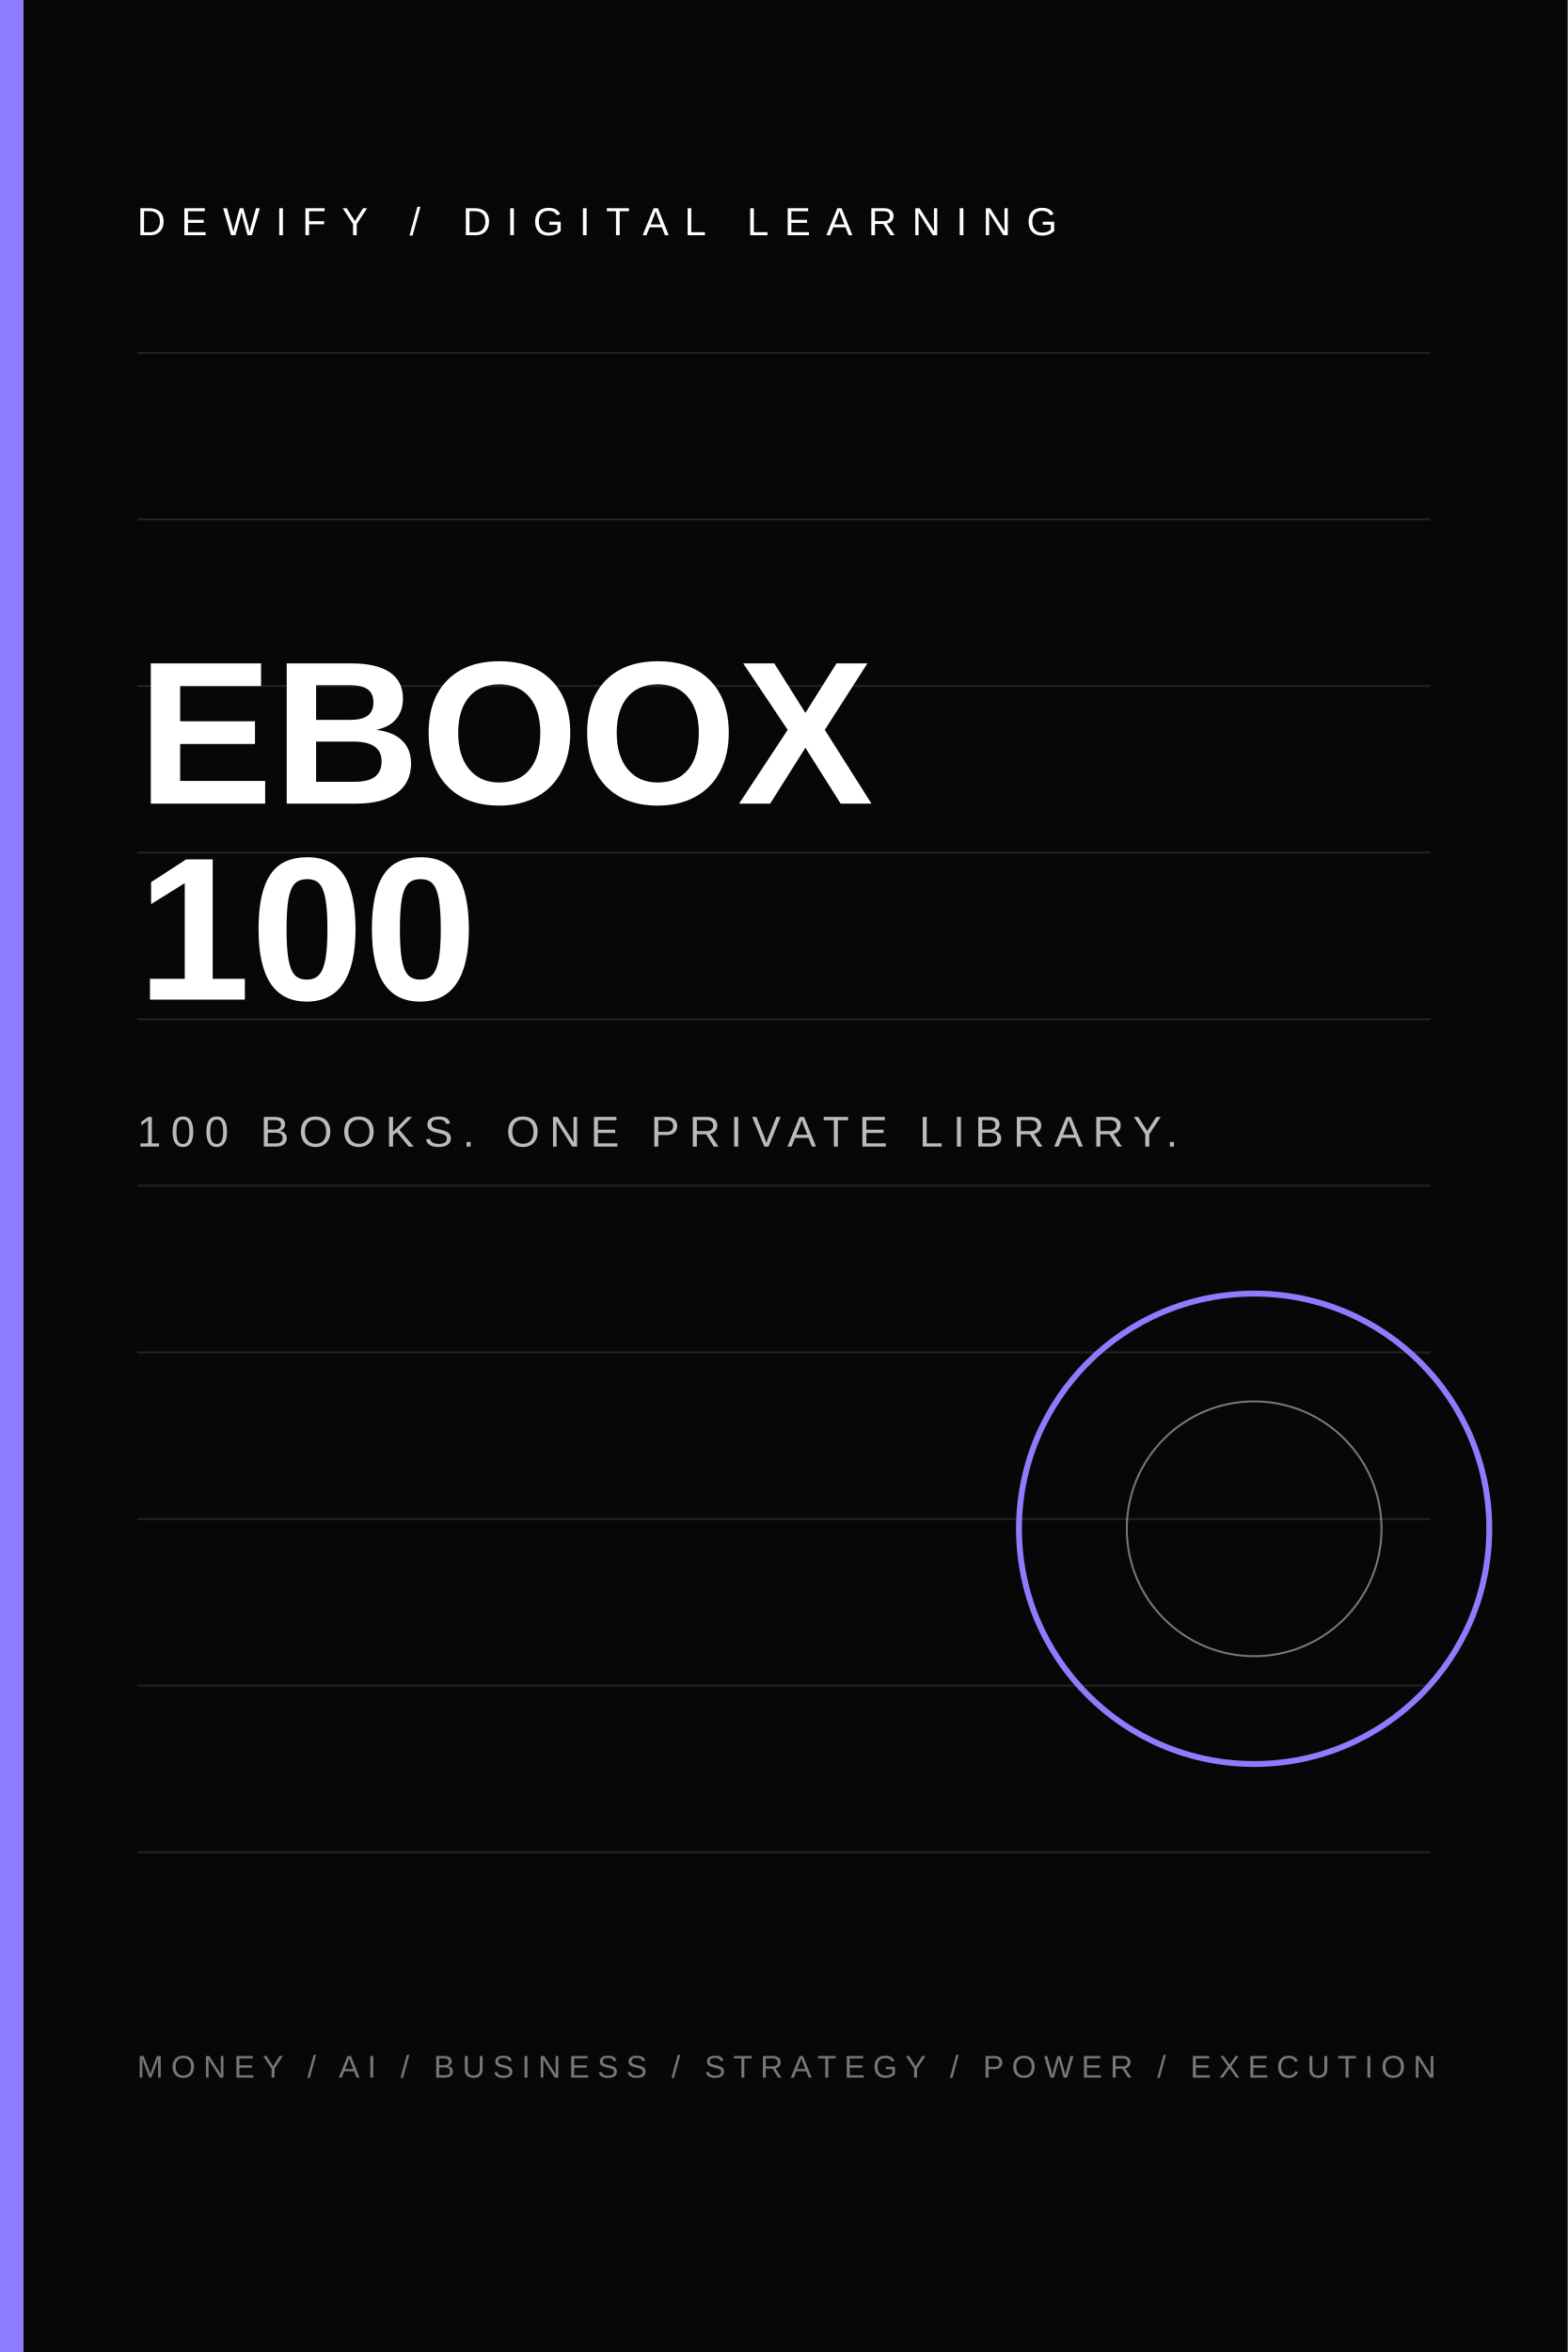
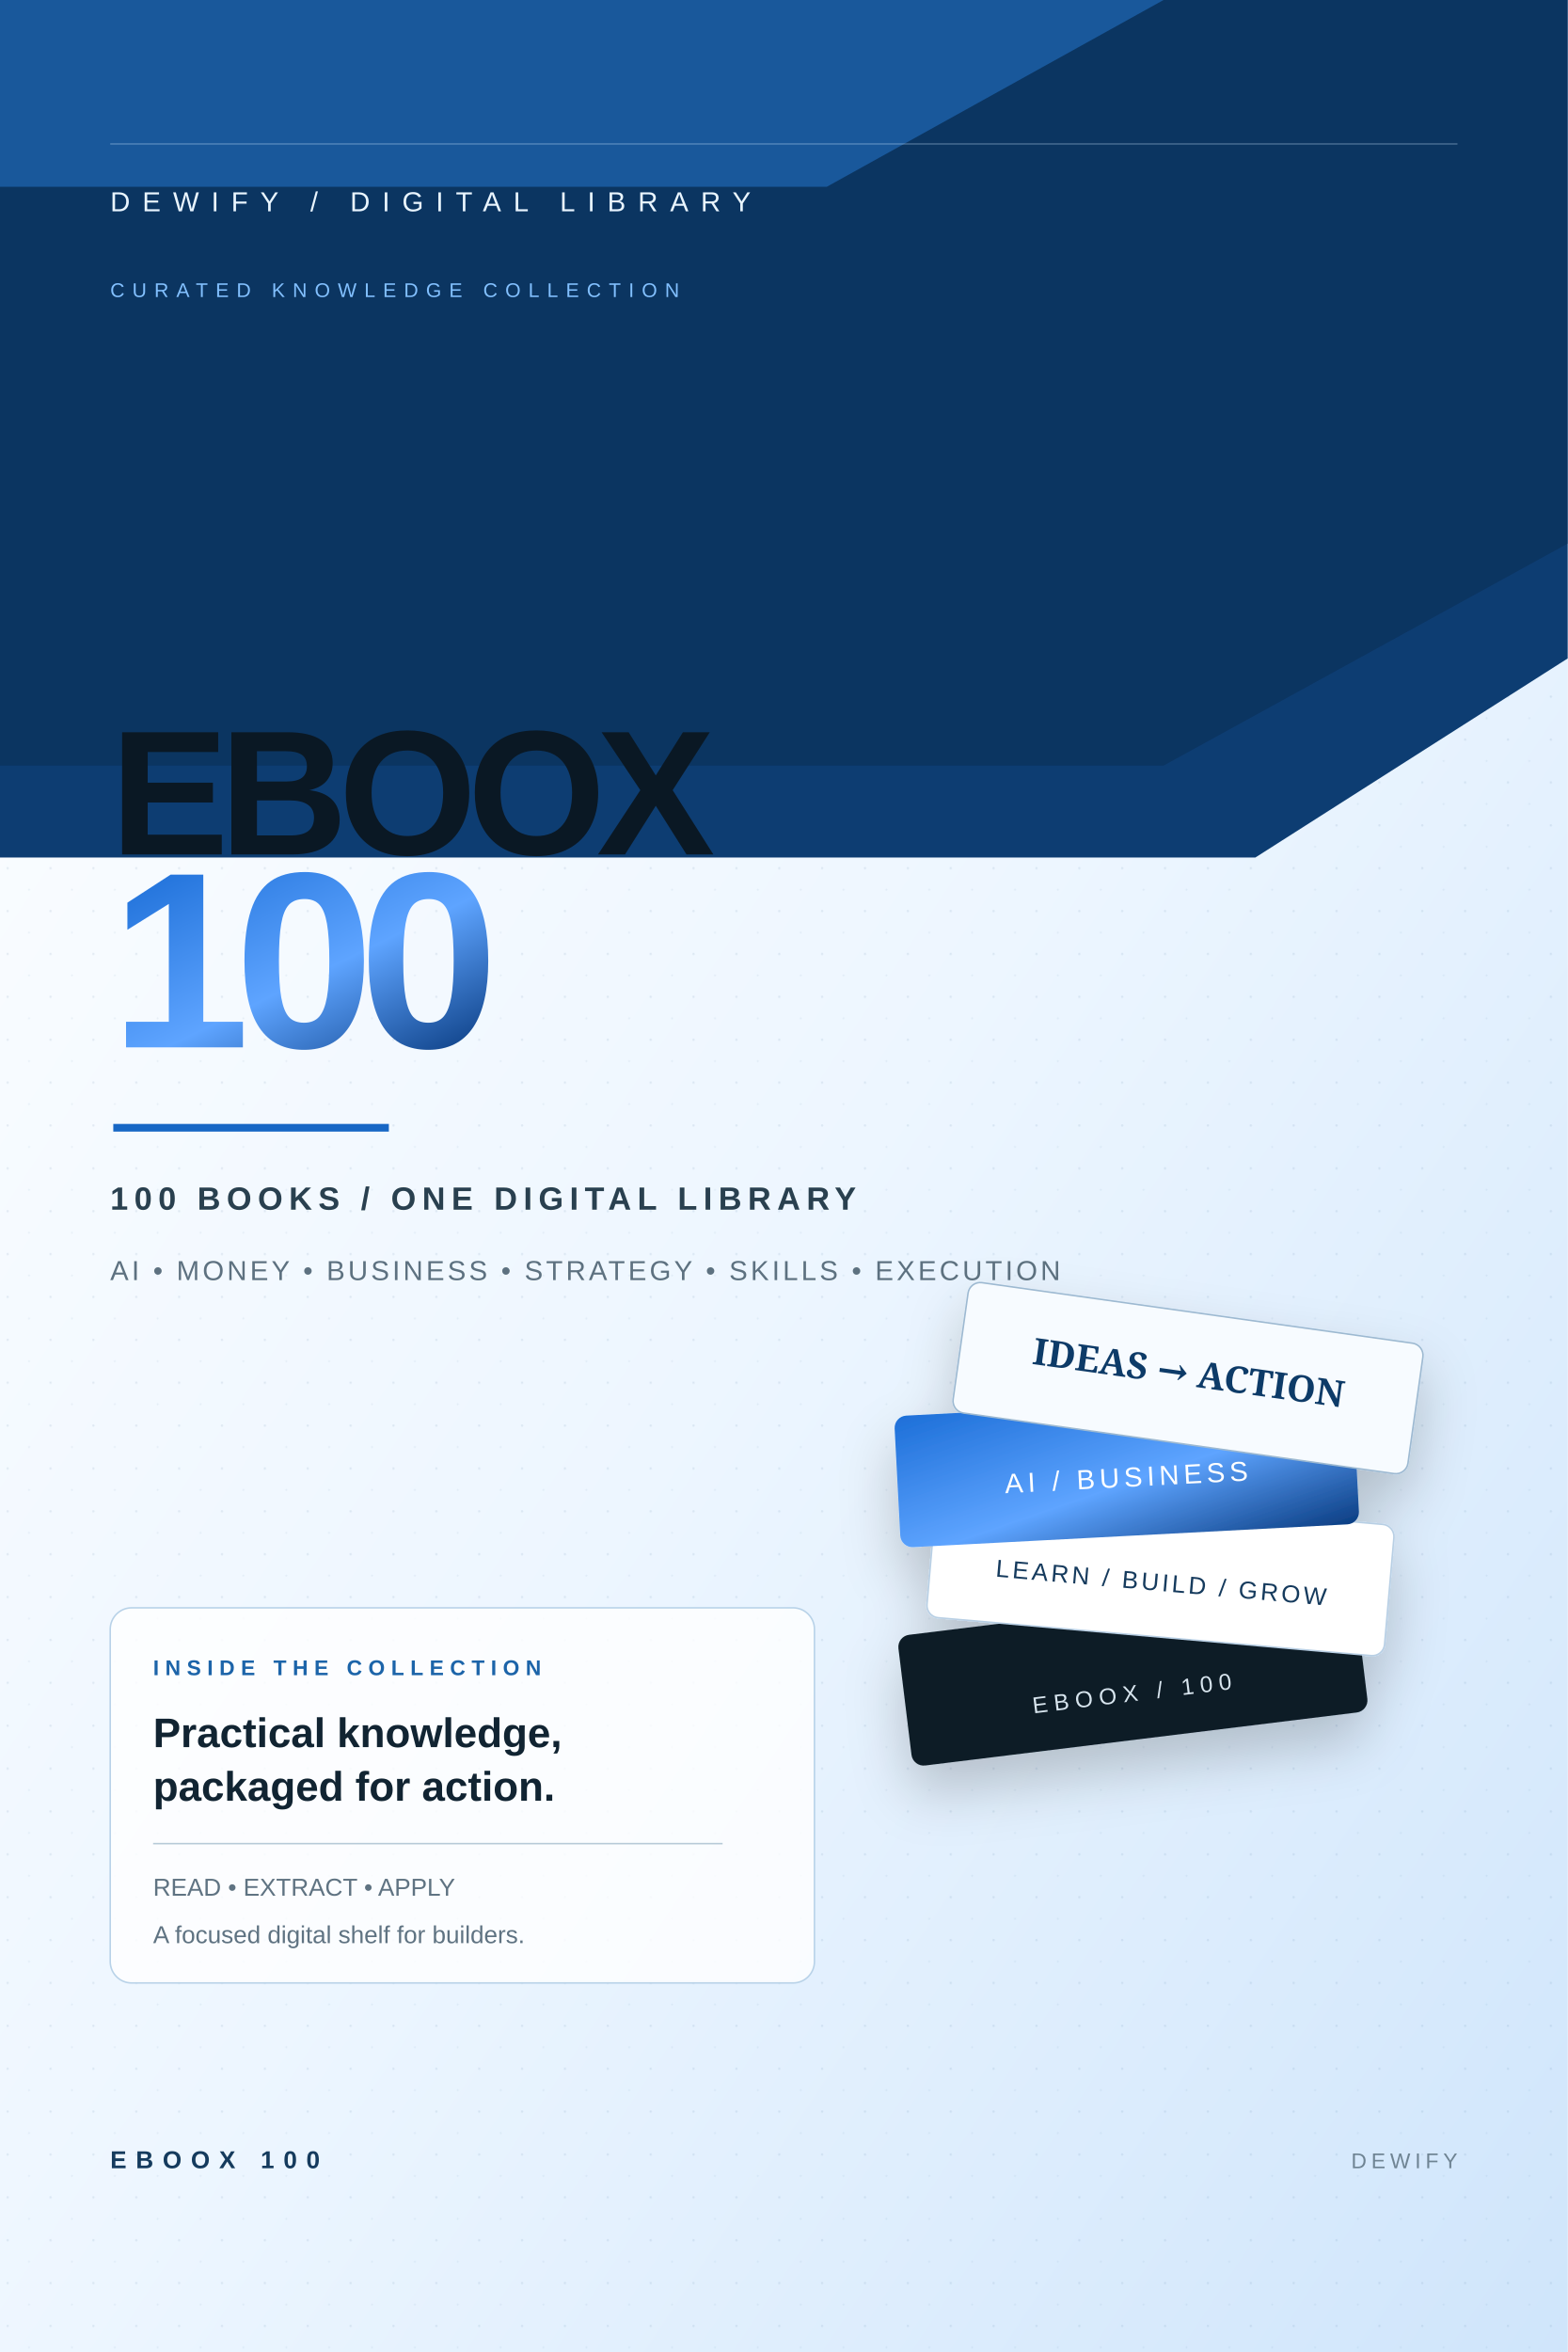
- <svg xmlns="http://www.w3.org/2000/svg" width="800" height="1200" viewBox="0 0 800 1200">
-   <rect width="800" height="1200" fill="#070707" />
-   <rect width="12" height="1200" fill="#8E7CFF" />
-   <g opacity=".11" stroke="#fff">
-     <path d="M70 180H730" />
-     <path d="M70 265H730" />
-     <path d="M70 350H730" />
-     <path d="M70 435H730" />
-     <path d="M70 520H730" />
-     <path d="M70 605H730" />
-     <path d="M70 690H730" />
-     <path d="M70 775H730" />
-     <path d="M70 860H730" />
-     <path d="M70 945H730" />
+ <svg xmlns="http://www.w3.org/2000/svg" width="1024" height="1536" viewBox="0 0 1024 1536" role="img" aria-labelledby="title desc">
+   <defs>
+     <linearGradient id="paper" x1="0" y1="0" x2="1" y2="1">
+       <stop stop-color="#ffffff" />
+       <stop offset=".52" stop-color="#edf6ff" />
+       <stop offset="1" stop-color="#cfe5fb" />
+     </linearGradient>
+     <linearGradient id="blue" x1="0" y1="0" x2="1" y2="1">
+       <stop stop-color="#1d6fd8" />
+       <stop offset=".55" stop-color="#5ea4ff" />
+       <stop offset="1" stop-color="#0b3d82" />
+     </linearGradient>
+     <linearGradient id="ink" x1="0" y1="0" x2="1" y2="1">
+       <stop stop-color="#101820" />
+       <stop offset="1" stop-color="#263746" />
+     </linearGradient>
+     <pattern id="micro" width="28" height="28" patternUnits="userSpaceOnUse">
+       <circle cx="5" cy="7" r=".8" fill="#0a4178" opacity=".08" />
+       <circle cx="19" cy="21" r=".65" fill="#0a4178" opacity=".06" />
+     </pattern>
+     <filter id="shadow" x="-30%" y="-30%" width="160%" height="180%">
+       <feDropShadow dx="0" dy="18" stdDeviation="18" flood-color="#07111b" flood-opacity=".20" />
+     </filter>
+   </defs>
+   <rect width="1024" height="1536" fill="#f4f9fd" />
+   <rect width="1024" height="1536" fill="url(#paper)" />
+   <rect width="1024" height="1536" fill="url(#micro)" />
+   <path d="M0 0H1024V430L820 560H0Z" fill="#0d3d72" />
+   <path d="M0 0H1024V355L760 500H0Z" fill="#092d54" opacity=".55" />
+   <path d="M0 0H760L540 122H0Z" fill="#2a83e3" opacity=".45" />
+   <path d="M72 94H952" stroke="#cfe8ff" stroke-opacity=".28" />
+   <text x="72" y="138" fill="#e9f5ff" font-family="Arial,Helvetica,sans-serif" font-size="18" letter-spacing="8">DEWIFY / DIGITAL LIBRARY</text>
+   <text x="72" y="194" fill="#82c0ff" font-family="Arial,Helvetica,sans-serif" font-size="13" letter-spacing="5">CURATED KNOWLEDGE COLLECTION</text>
+   <text x="72" y="558" fill="#0a1824" font-family="Arial,Helvetica,sans-serif" font-size="116" font-weight="900" letter-spacing="-6">EBOOX</text>
+   <text x="72" y="684" fill="url(#blue)" font-family="Arial,Helvetica,sans-serif" font-size="164" font-weight="900" letter-spacing="-10">100</text>
+   <rect x="74" y="734" width="180" height="5" fill="#1767c5" />
+   <text x="72" y="790" fill="#29404f" font-family="Arial,Helvetica,sans-serif" font-size="21" font-weight="700" letter-spacing="4">100 BOOKS / ONE DIGITAL LIBRARY</text>
+   <text x="72" y="836" fill="#5d7180" font-family="Arial,Helvetica,sans-serif" font-size="18" letter-spacing="2">AI • MONEY • BUSINESS • STRATEGY • SKILLS • EXECUTION</text>
+   <g transform="translate(590 875)" filter="url(#shadow)">
+     <rect x="0" y="175" width="300" height="86" rx="8" fill="#0e1b25" transform="rotate(-7 150 218)" />
+     <rect x="18" y="108" width="300" height="86" rx="8" fill="#ffffff" stroke="#b8cfe4" transform="rotate(5 168 151)" />
+     <rect x="-4" y="42" width="300" height="86" rx="8" fill="url(#blue)" transform="rotate(-3 146 85)" />
+     <rect x="36" y="-18" width="300" height="86" rx="8" fill="#f7fbff" stroke="#9db9d1" transform="rotate(8 186 25)" />
+     <text x="186" y="30" text-anchor="middle" fill="#103b67" font-family="Georgia,serif" font-size="24" font-weight="700" transform="rotate(8 186 25)">IDEAS → ACTION</text>
+     <text x="146" y="96" text-anchor="middle" fill="#fff" font-family="Arial,Helvetica,sans-serif" font-size="18" letter-spacing="3" transform="rotate(-3 146 96)">AI / BUSINESS</text>
+     <text x="168" y="164" text-anchor="middle" fill="#153a5d" font-family="Arial,Helvetica,sans-serif" font-size="16" letter-spacing="2" transform="rotate(5 168 164)">LEARN / BUILD / GROW</text>
+     <text x="150" y="236" text-anchor="middle" fill="#d7e5ee" font-family="Arial,Helvetica,sans-serif" font-size="15" letter-spacing="4" transform="rotate(-7 150 236)">EBOOX / 100</text>
  </g>
-   <text x="70" y="120" fill="#fff" font-family="Arial" font-size="20" letter-spacing="8">DEWIFY / DIGITAL LEARNING</text>
-   <text x="70" y="410" fill="#fff" font-family="Arial" font-size="104" font-weight="700">EBOOX</text>
-   <text x="70" y="510" fill="#fff" font-family="Arial" font-size="104" font-weight="700">100</text>
-   <text x="70" y="585" fill="#bbb" font-family="Arial" font-size="22" letter-spacing="5">100 BOOKS. ONE PRIVATE LIBRARY.</text>
-   <circle cx="640" cy="780" r="120" fill="none" stroke="#8E7CFF" stroke-width="3" />
-   <circle cx="640" cy="780" r="65" fill="none" stroke="#fff" stroke-width="1" opacity=".45" />
-   <text x="70" y="1060" fill="#777" font-family="Arial" font-size="16" letter-spacing="4">MONEY / AI / BUSINESS / STRATEGY / POWER / EXECUTION</text>
+   <g transform="translate(72 1050)">
+     <rect width="460" height="245" rx="14" fill="#ffffff" fill-opacity=".8" stroke="#b8d2e8" />
+     <text x="28" y="44" fill="#1c64a9" font-family="Arial,Helvetica,sans-serif" font-size="14" font-weight="700" letter-spacing="4">INSIDE THE COLLECTION</text>
+     <text x="28" y="91" fill="#112432" font-family="Arial,Helvetica,sans-serif" font-size="27" font-weight="800">Practical knowledge,</text>
+     <text x="28" y="126" fill="#112432" font-family="Arial,Helvetica,sans-serif" font-size="27" font-weight="800">packaged for action.</text>
+     <path d="M28 154H400" stroke="#b7cad8" />
+     <text x="28" y="188" fill="#5f7382" font-family="Arial,Helvetica,sans-serif" font-size="16">READ • EXTRACT • APPLY</text>
+     <text x="28" y="219" fill="#5f7382" font-family="Arial,Helvetica,sans-serif" font-size="16">A focused digital shelf for builders.</text>
+   </g>
+   <text x="72" y="1416" fill="#153b5d" font-family="Arial,Helvetica,sans-serif" font-size="16" font-weight="700" letter-spacing="6">EBOOX 100</text>
+   <text x="952" y="1416" text-anchor="end" fill="#6f8493" font-family="Arial,Helvetica,sans-serif" font-size="14" letter-spacing="3">DEWIFY</text>
</svg>
